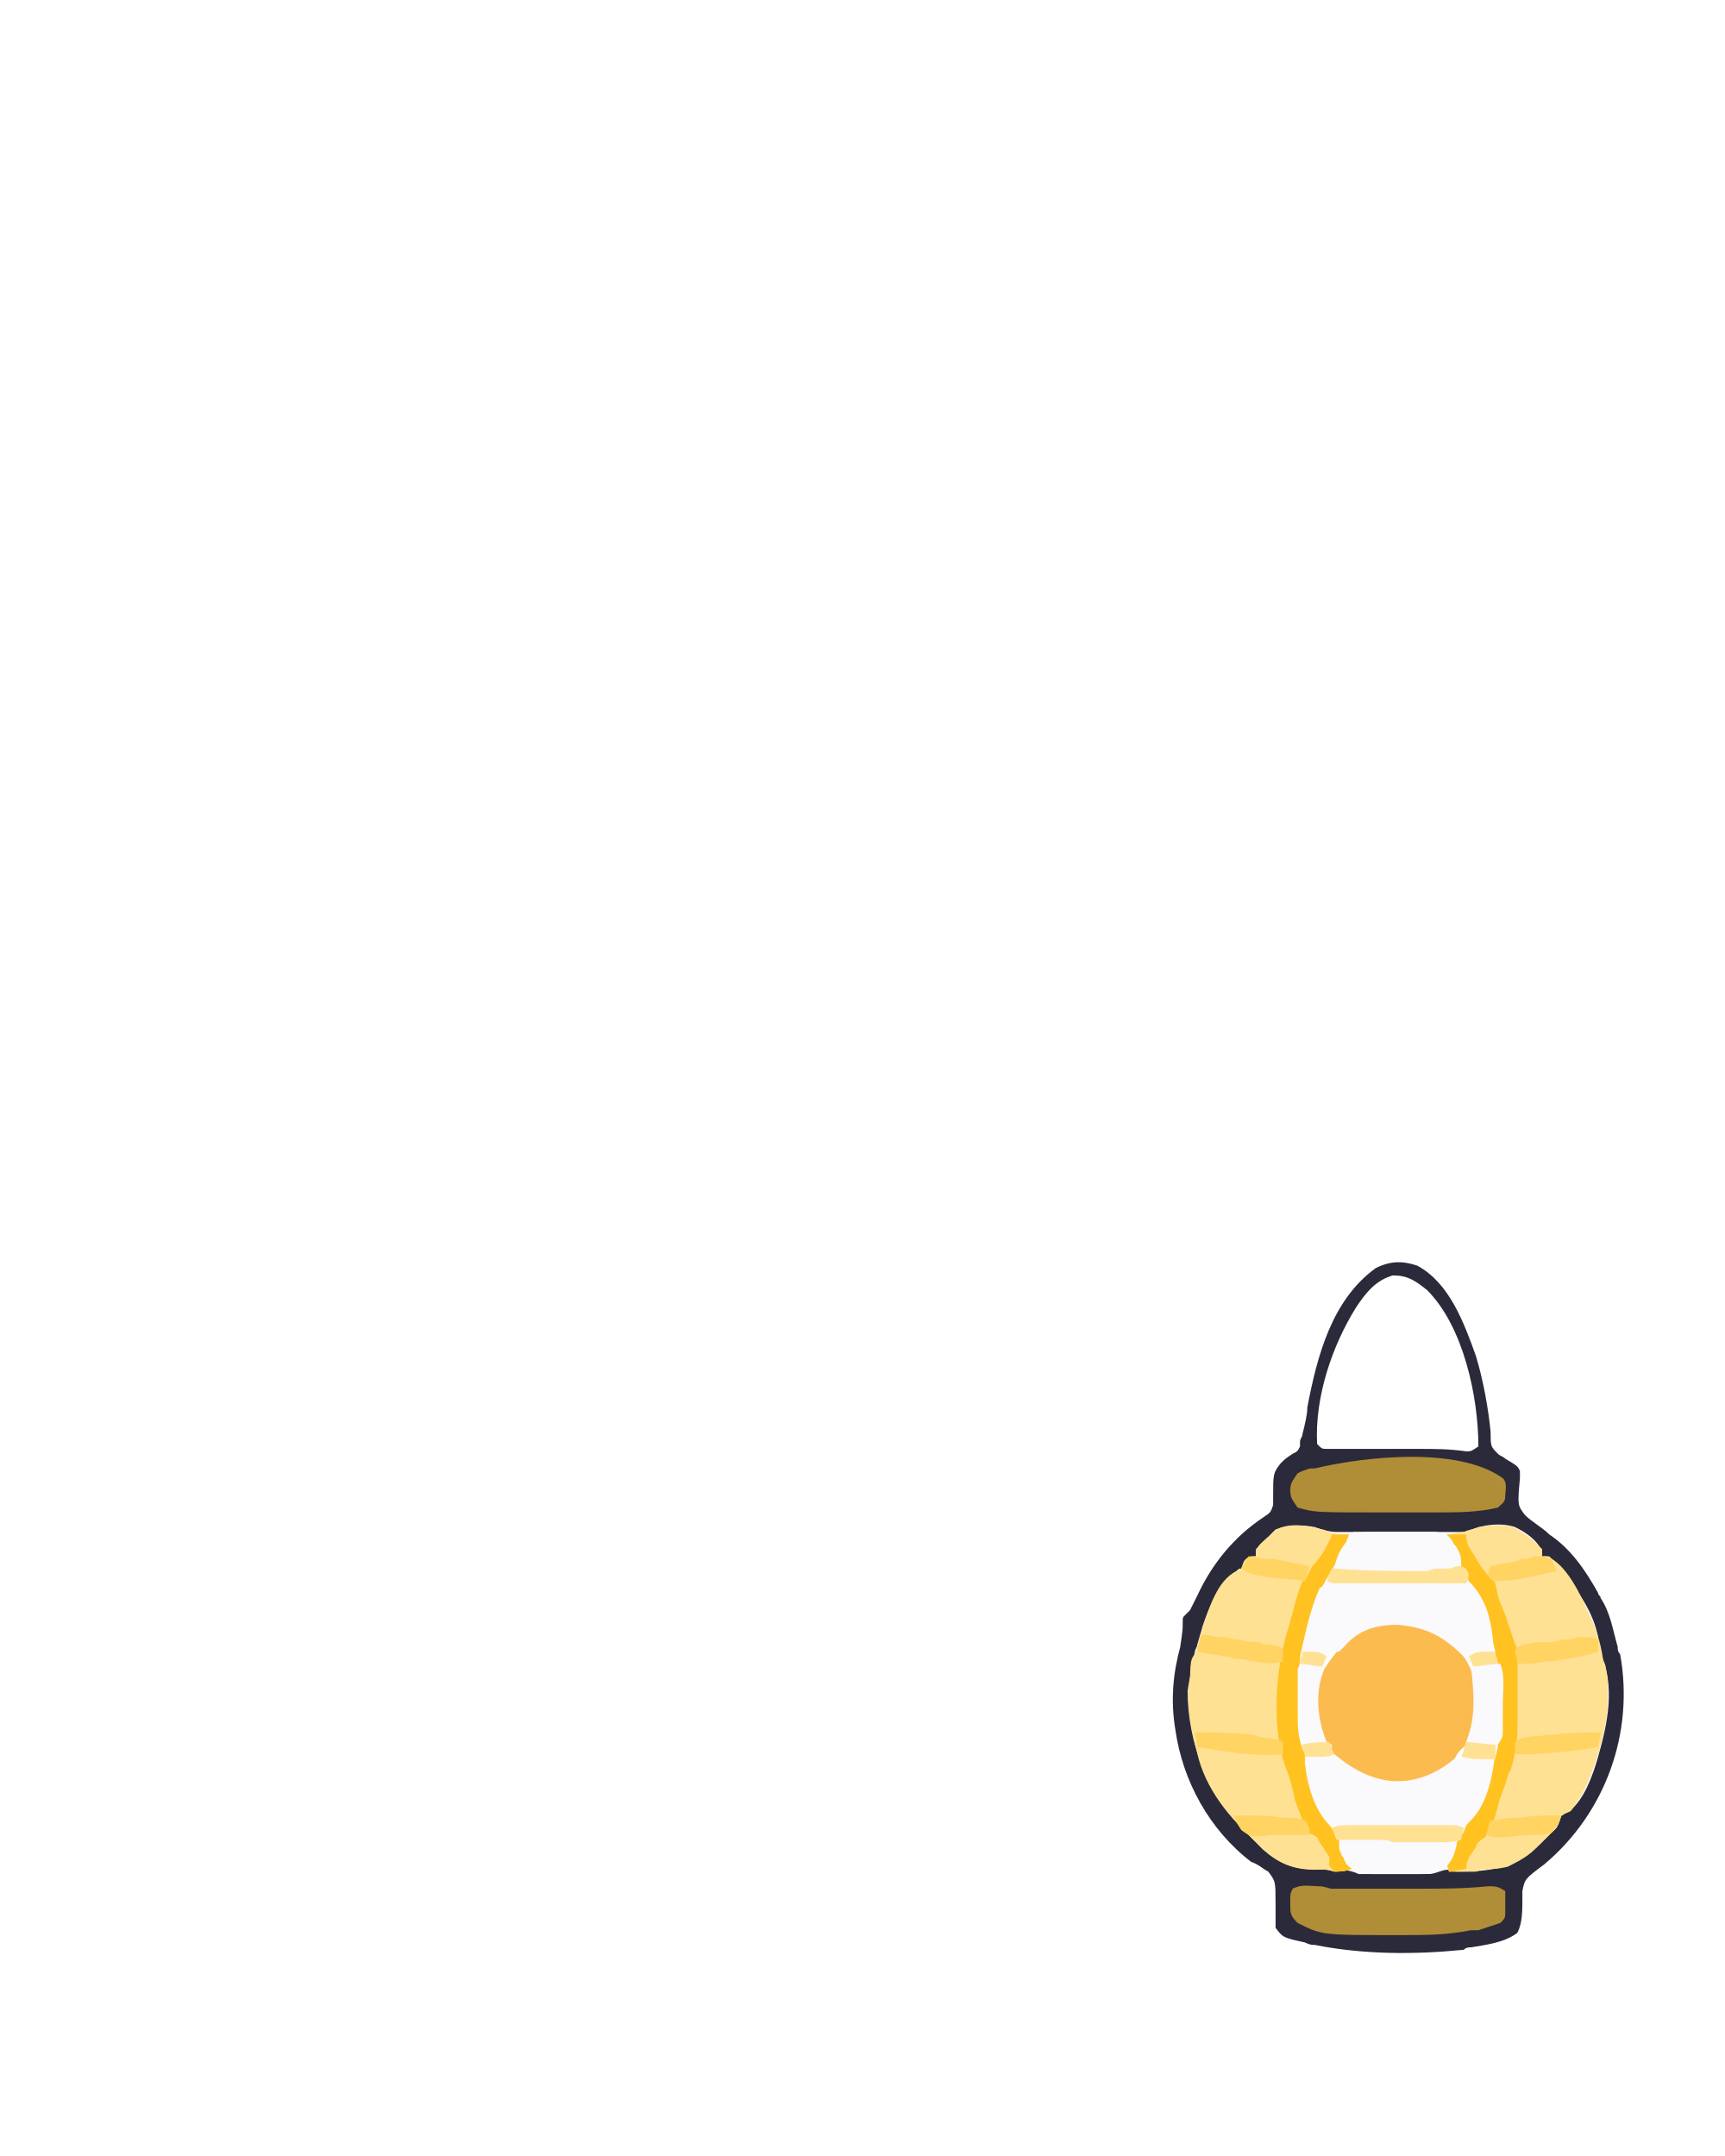
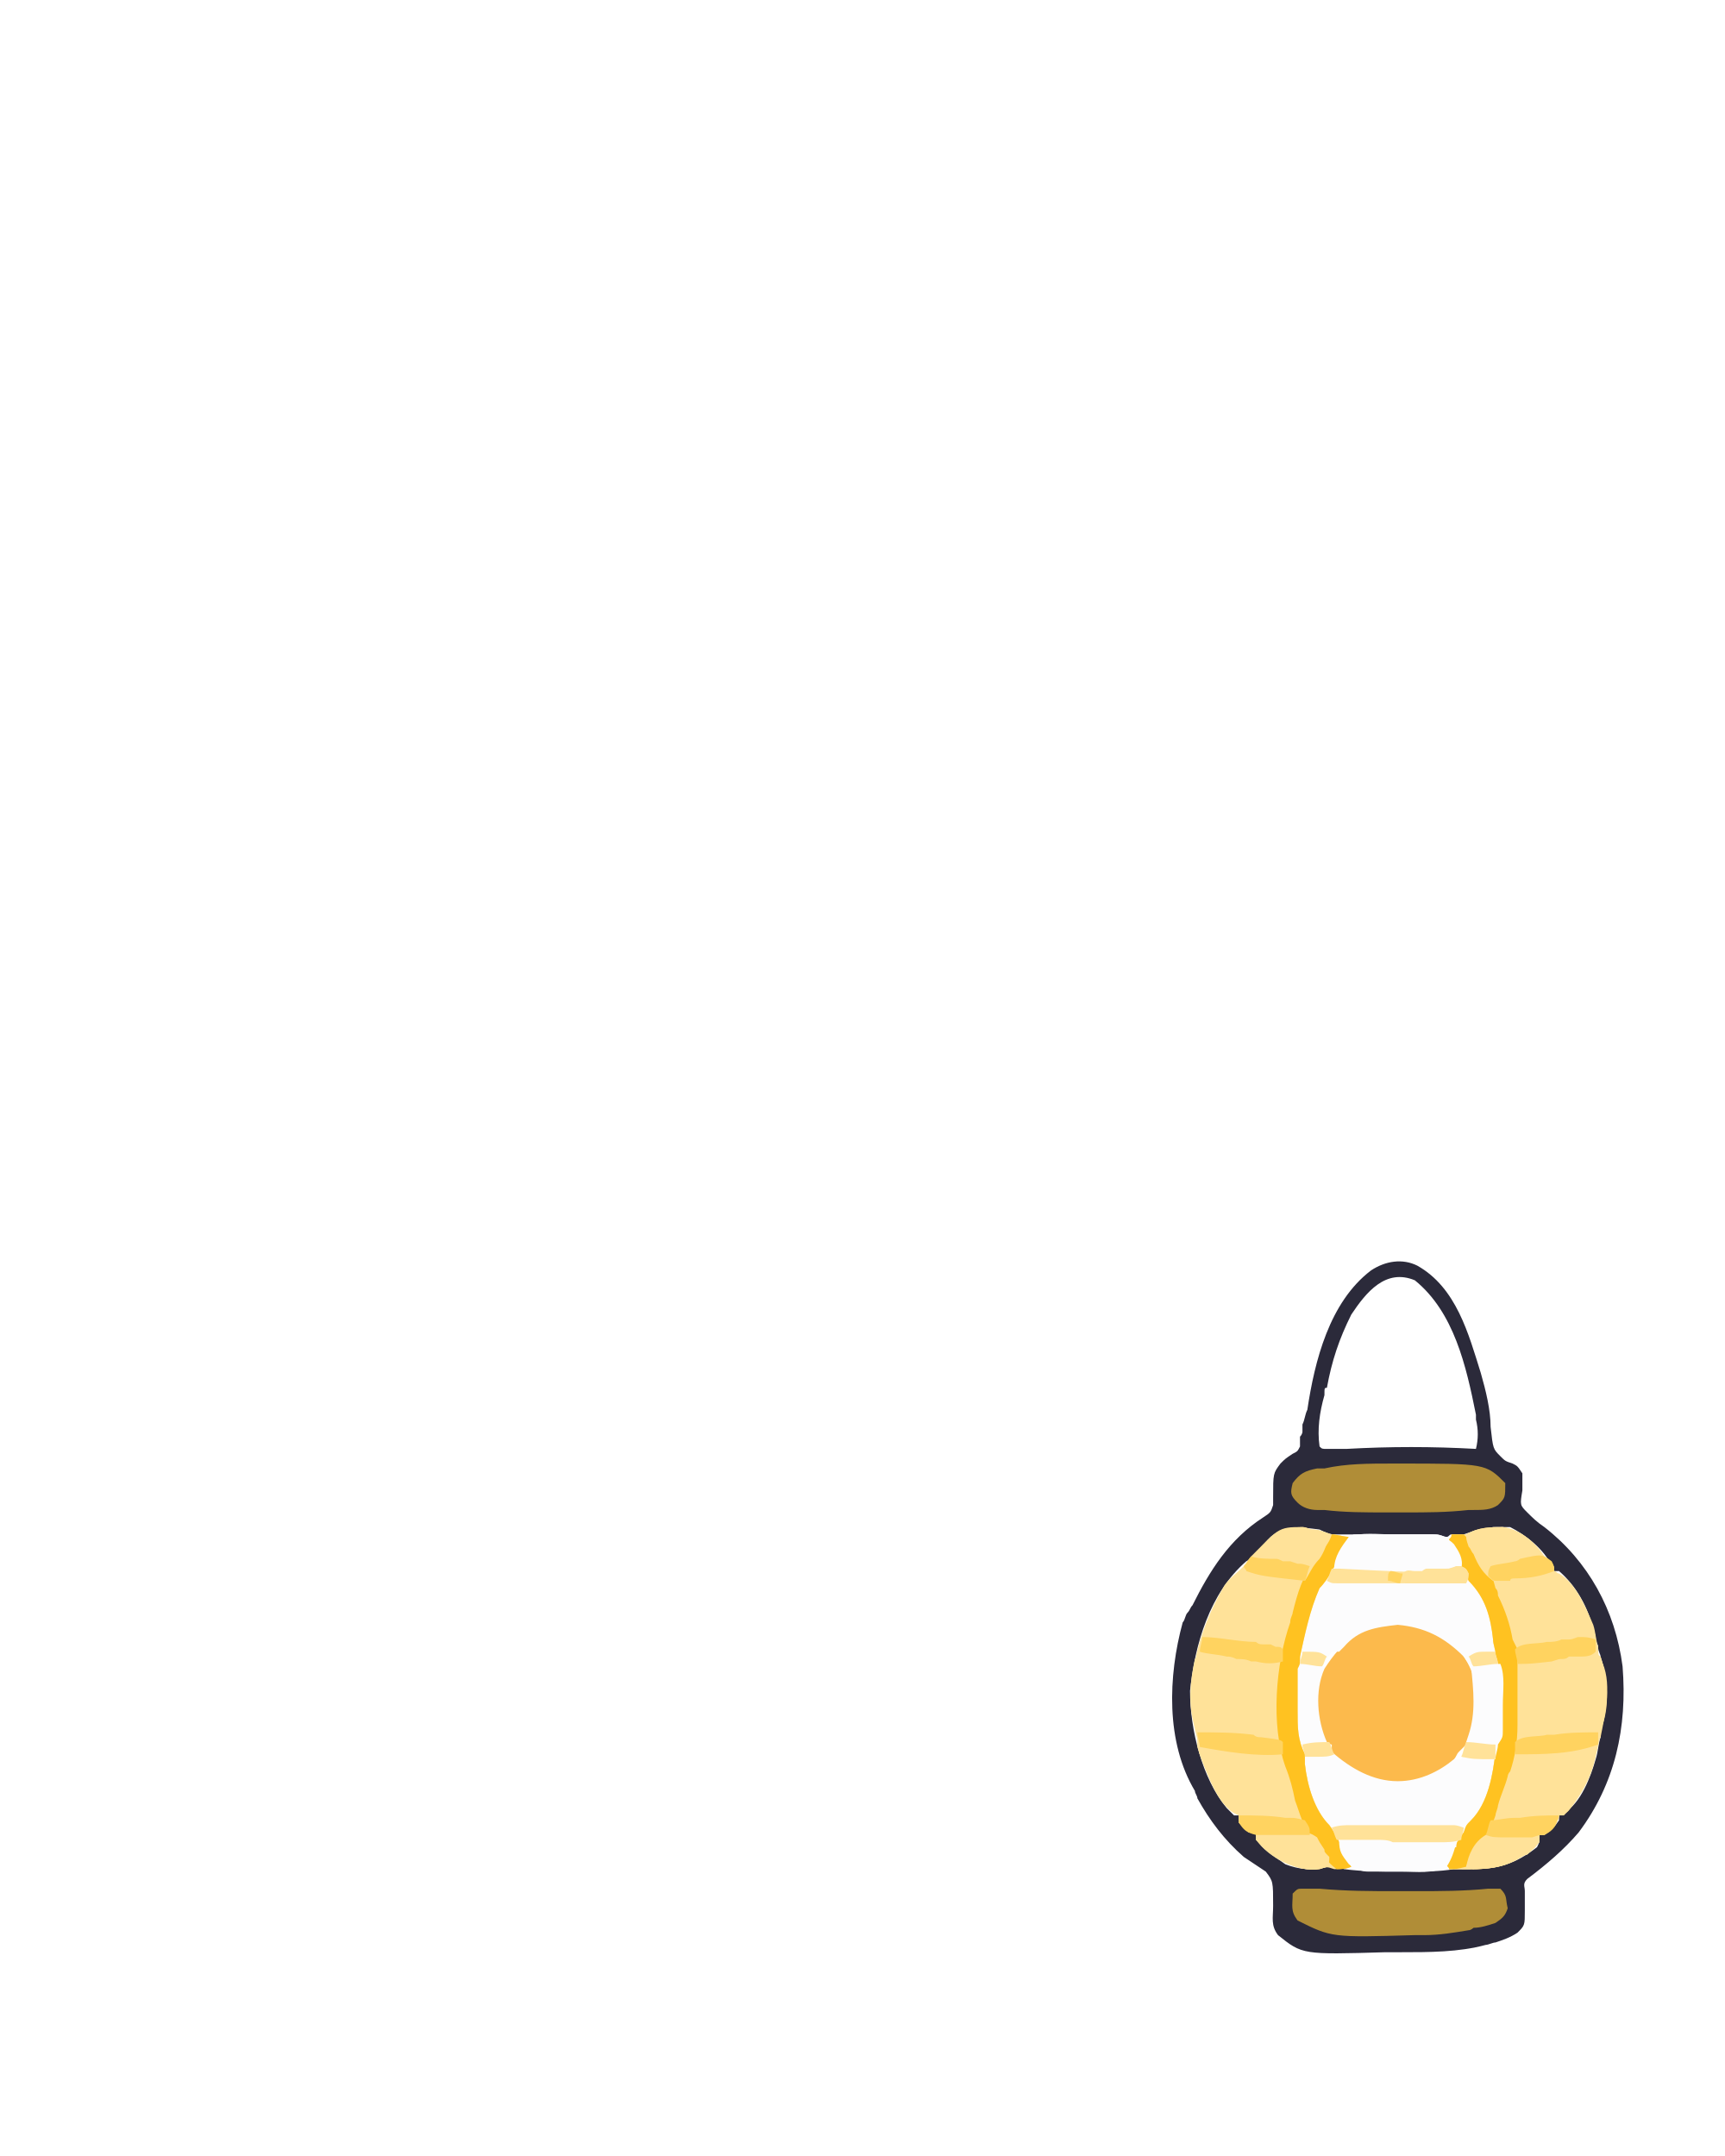
<svg xmlns="http://www.w3.org/2000/svg" viewBox="0 0 705.9 882.4">
-   <path fill="#faf9fb" d="M580 518c13 7 19 23 24 37 3 10 5 21 6 31 0 6 0 6 3 9 1 1 2 1 3 2 5 3 5 3 6 5v3c-1 11-1 11 2 15 3 3 7 5 10 8 9 6 15 15 20 24 0 1 1 1 1 2 4 6 5 13 7 20 0 1 0 2 1 3a91 91 0 0 1-31 86c-8 6-8 6-9 11v3c0 5 0 10-2 14-5 4-13 5-19 6-1 0-2 0-3 1-20 2-41 2-61-2-1 0-2 0-4-1-9-2-9-2-12-6v-10c0-9 0-9-3-13-2-1-4-3-7-4-17-13-28-33-31-54-2-12-1-23 2-34 1-7 1-7 1-10 0-2 0-2 1-3l2-2 3-6c6-13 15-24 27-32 3-2 3-2 4-5v-3c0-10 0-10 3-14 2-2 2-2 5-4 2-1 2-1 3-3v-2c0-1 1-2 1-3 1-4 2-8 2-11 4-21 10-44 28-57 6-3 11-3 17-1m-25 17c-10 16-17 37-16 56 2 2 2 2 4 2h38c6 0 12 0 19 1 2 0 2 0 5-2 0-20-6-49-21-64-5-4-8-6-14-6-7 2-11 7-15 13m-10 140c-1 2-3 5-4 7h3l3-6c-1 0-1-1-2-1m55 3c0 1-1 1-1 2l3 3c0-1 1-1 1-2zm-56 35v3l2-2c-1 0-1-1-2-1m55 0c-1 2-3 5-4 7h3l3-6c-1 0-1-1-2-1" />
-   <path fill="#2b2a3a" d="M580 518c13 7 19 23 24 37 3 10 5 21 6 31 0 6 0 6 3 9 1 1 2 1 3 2 5 3 5 3 6 5v3c-1 11-1 11 2 15 3 3 7 5 10 8 9 6 15 15 20 24 0 1 1 1 1 2 4 6 5 13 7 20 0 1 0 2 1 3a91 91 0 0 1-31 86c-8 6-8 6-9 11v3c0 5 0 10-2 14-5 4-13 5-19 6-1 0-2 0-3 1-20 2-41 2-61-2-1 0-2 0-4-1-9-2-9-2-12-6v-10c0-9 0-9-3-13-2-1-4-3-7-4-17-13-28-33-31-54-2-12-1-23 2-34 1-7 1-7 1-10 0-2 0-2 1-3l2-2 3-6c6-13 15-24 27-32 3-2 3-2 4-5v-3c0-10 0-10 3-14 2-2 2-2 5-4 2-1 2-1 3-3v-2c0-1 1-2 1-3 1-4 2-8 2-11 4-21 10-44 28-57 6-3 11-3 17-1m-25 17c-10 16-17 37-16 56 2 2 2 2 4 2h38c6 0 12 0 19 1 2 0 2 0 5-2 0-20-6-49-21-64-5-4-8-6-14-6-7 2-11 7-15 13m45 92h-53c-3 0-6-1-9-2-5-1-11-1-16 1l-6 6-2 2v3h-2c-3 1-3 2-4 5-1 0-1 0-2 1-3 2-5 4-6 7l-2 2c-4 7-6 14-8 21 0 1-1 2-1 3-5 19-2 39 7 56 5 9 12 16 19 23l2 2c8 7 14 8 25 8 5 0 10 0 14 2h27c3 0 3 0 6-1s4-1 7 0c13 0 23-1 33-10 1-2 3-3 4-5 1-1 2-1 3-2 2-2 2-3 3-6 1 0 1-1 2-1 7-4 11-16 13-23 4-14 7-29 1-42 0-2-1-4-1-7-2-10-8-19-15-27 0-1 0-1-1-2l-4-4h-3v-2c-2-5-7-8-11-10-6-2-14-1-20 2" />
-   <path fill="#ffe194" d="M531 625h4c3 0 6 1 9 2s5 1 8 1c-1 5-2 7-5 11-1 2-3 5-4 7-1 1-2 3-2 4-5 9-7 19-9 29 0 2 0 2-1 4v18c0 6 0 11 3 17v4c1 9 4 19 10 25q6 9 9 18c-3 1-5 1-7 1-3-1-5-1-8-1-10 0-16-3-23-10l-2-2-3-3-2-2c-14-15-22-35-22-56 1-7 3-15 5-22 0-1 1-2 1-4 3-8 6-19 14-23 1 0 1-1 2-1 0-1 1-1 1-2 1-2 1-2 3-3h2v-2c1-3 3-4 5-6 1 0 1-1 2-1 4-3 6-3 10-3m93 3c3 2 5 4 7 6v3h2c8 3 14 16 17 23 3 6 5 12 6 19 0 1 1 2 1 3 3 20-2 40-13 57-1 2-3 3-5 4-1 2-1 3-2 5l-5 5-2 2c-7 6-13 10-22 10h-2c-1 1-2 1-3 1h-10c-1-3-1-3 0-5 0-1 1-2 1-3l2-2c0-1 0-1 1-3 0-1 1-2 2-3 1-3 1-3 3-5 7-7 9-19 10-28 0-3 0-3 2-6v-17c0-6 0-11-2-17 0-2-1-4-1-6-1-9-3-17-10-24-1-3-1-3-3-5-1-4-2-7-4-10-2-2-2-2-2-4 2 0 5-1 7-1 2-1 4-1 6-2 8-1 13-2 19 3" />
-   <path fill="#fcbb4f" d="M572 664h2c7 1 12 2 17 6 1 1 2 1 3 2 6 6 10 13 10 22 0 7 0 16-5 21l-2 2c-1 1-1 2-2 3-6 5-14 9-23 9-10 0-19-5-27-12v-3c-1 0-1-1-2-1-4-9-5-21-1-30 7-11 16-19 30-19" />
-   <path fill="#faf9fb" d="M564 627h21c2 0 5 0 7 1 4 5 7 11 9 17 1 2 1 2 3 4 7 8 9 22 9 32-3 1-7 1-10 1l-4-4c-8-8-15-12-27-13-9 0-16 2-22 9l-2 2h-3l-4 6c-3 0-6-1-9-1 0-8 1-15 4-23 0 0 0-1 1-2 1-4 3-7 6-11 1-2 2-4 3-5s1-2 2-3c1-2 2-5 3-7s1-2 3-3z" />
-   <path fill="#ffe194" d="M545 628h7c0 5-2 7-5 11-1 2-3 5-4 7-1 1-1 3-3 4-4 9-6 19-8 28 0 3 0 3-1 5v17c0 7 0 12 3 18v4c1 9 4 19 10 25 4 5 7 12 9 18-3 1-5 1-7 1-3-1-6-1-8-1-10 0-16-3-23-10l-2-2-3-3-2-2c-10-10-19-24-19-39 8 0 16 0 24 1 1 1 2 1 3 1 3 0 5 1 8 1v-3c-1-31-1-31 4-45 0-2 1-3 1-4 2-8 4-15 9-21 6-8 6-8 7-11m47 0h8c0 1 1 2 1 2 1 1 1 2 2 3 0 1 1 2 1 3 2 3 3 4 5 6 3 4 3 7 4 11s3 7 4 11c0 1 1 2 1 3 2 6 2 6 3 8v37h2c3-1 7-1 10-2h3c7-1 13-1 19-1-1 11-5 23-12 32-1 1-3 1-4 2-1 2-1 3-2 5l-5 5-2 2c-7 6-13 10-22 10h-2c-1 1-2 1-3 1h-10c-1-3-1-3 0-5 0-1 1-2 1-3l2-2c0-1 0-2 1-3s1-2 2-3c1-3 1-3 3-5 7-7 9-19 10-28 0-3 0-3 2-6v-17c0-6 0-11-2-17 0-2-1-4-1-6-1-9-3-17-10-24-1-3-1-3-3-5-1-4-2-7-4-10-2-2-2-2-2-4" />
-   <path fill="#b08d37" d="M615 605c2 2 1 5 1 7 0 3-1 3-3 5-8 2-17 2-25 2h-22c-28 0-28 0-35-2-2-3-3-4-3-7s1-4 3-7c2-1 2-1 5-2h2c21-5 59-9 77 4m-75 167c2 0 4 1 5 1h35c10 0 19 0 29-1 3 0 4 0 7 2v8c0 3 0 3-2 5l-9 3h-3c-10 2-19 2-29 2h-2c-30 0-30 0-40-5-3-3-3-4-3-8s0-4 1-6c4-2 7-1 11-1" />
-   <path fill="#ffe194" d="M490 676c7 0 14 1 22 2 0 1 1 1 2 1h3c1 0 1 1 2 1 2 0 2 0 5 1 0 4 0 9 1 13v11c0 3 0 5-1 7-8 0-16 0-24-2h-3c-3 0-5-1-8-1-1-3-2-6-2-9v-7c0-14 0-14 3-17m165 1c2 4 3 8 3 13v2c0 5 0 11-2 16-3 3-9 2-12 3h-4c-6 1-12 1-19 1-1-7-1-14-1-21 0-1 0-2 1-3v-7c4-1 8-1 12-2 1 0 2 0 3-1 3 0 6 0 9-1h2c3-1 5-1 8 0" />
-   <path fill="#ffc221" d="M545 628h7c0 5-2 7-5 11-1 2-3 5-4 7-1 1-1 3-3 4-4 9-6 19-8 28 0 3 0 3-1 5v17c0 7 0 12 3 18v4c1 9 4 19 10 25 4 5 7 12 9 18-3 1-5 1-7 1-2-2-3-4-4-7-2-3-4-5-6-8-3-5-4-9-6-14-1-5-2-9-4-14-6-17-4-42 2-59 0-2 1-3 1-4 2-8 4-15 9-21 6-8 6-8 7-11m47 0h8c0 1 1 2 1 2 1 1 1 2 2 3 0 1 1 2 1 3 2 3 3 4 5 6 3 4 3 7 4 11s3 7 4 11c0 1 1 2 1 3 2 6 2 6 3 8v31c0 7-1 13-3 19-1 1-1 2-1 2-1 4-3 8-4 12 0 1-1 3-1 4q-3 9-9 15c-1 2-2 4-3 7-2 0-5 1-7 1-1-3-1-3 0-5 0-1 1-2 1-3l2-2c0-1 0-2 1-3s1-2 2-3c1-3 1-3 3-5 7-7 9-19 10-28 0-3 0-3 2-6v-17c0-6 0-11-2-17 0-2-1-4-1-6-1-9-3-17-10-24-1-3-1-3-3-5-1-4-2-7-4-10-2-2-2-2-2-4" />
-   <path fill="#faf9fb" d="M564 627h21c2 0 5 0 7 1 2 2 2 2 3 4 1 1 1 1 2 3s1 4 1 7c-5 1-10 1-16 2h-3c-11 0-22 0-33-2 1-5 2-7 5-11 0-1 1-2 1-3 4-1 8-1 12-1m-16 126h44c2 0 2 0 4 1 0 4-2 8-5 11-4 2-7 2-11 2h-18c-4 0-8-1-11-4l-1-2c0-1-1-1-1-2-1-2-1-2-1-6" />
-   <path fill="#ffe194" d="m627 630 4 4v3h2c1 0 1 1 2 1 1 3 1 3 2 5l-14 3c-1 0-2 1-3 1-4 0-6 1-9 0-3-3-6-7-8-11-1-1-1-2-2-3-1-3-1-3-1-6 10-3 18-4 27 3m-87-4c2 0 2 0 5 2-2 5-4 9-8 13l-3 6c-21-2-21-2-26-5l2-4c2-1 2-1 4-1v-2c1-3 3-4 5-6 1 0 1-1 2-2 5-4 13-3 19-1" />
-   <path fill="#faf9fb" d="M614 681c2 5 1 11 1 17v10c0 3 0 3-2 6 0 2-1 4-1 6-9 0-9 0-14-1 0-1 0-1 1-2 0-1 1-3 1-4l1-3c3-9 2-18 1-28 4-1 8-1 12-1" />
-   <path fill="#ffe194" d="M516 750h12c8 0 8 0 11 2 1 2 1 2 3 5l2 3c0 3 0 3-1 5-11 1-18-1-26-8-2-2-3-4-4-6 1-1 1-1 3-1m116 1c-3 7-9 10-15 13-4 1-7 1-11 1h-6c0-4 2-6 4-9 0-1 1-2 1-2 6-6 20-4 27-3m-79-4h41c2 0 2 0 5 1 0 2-1 3-1 5-3 1-6 1-9 1h-19c-2-1-4-1-7-1h-16c-1-2-1-3-2-5 3-1 5-1 8-1m45-106c2 1 2 1 3 3 0 2 0 2-1 4h-53c-2 0-2 0-4-1 1-2 1-3 2-5h2c12 1 25 1 37 1l3-1c7 0 7 0 9-1z" />
-   <path fill="#ffd463" d="M492 669c2 0 5 1 7 1h2c2 0 3 1 5 1s4 1 7 1c1 0 3 0 4 1h2c5 1 5 1 6 2v5c-4 1-7 1-11 0h-2c-2-1-5-1-7-1-1-1-3-1-4-1-4-1-7-1-11-2 1-6 1-6 2-7m-3 40c8 0 16 0 24 1l3 1c8 1 8 1 9 2v5c-12 1-23-1-35-3 0-2-1-4-1-6m165-38v5c-6 2-13 3-19 4h-3c-4 1-7 1-11 1 0-2-1-4-1-6 3-3 11-3 15-3 1 0 2 0 4-1h3c2 0 3-1 4-1 3 0 5 0 8 1m1 38c0 2-1 4-1 6-11 2-22 3-34 3v-5c3-3 9-2 13-3h3c7-1 13-1 19-1m-16 34c-1 3-2 5-4 7-3 1-5 1-8 1-5 0-9 1-13 1-3 0-3 0-6-1 1-2 1-4 2-6 3 0 6-1 9-1h3c6-1 11-1 17-1m-134 0c7 0 14 0 21 1h2c2 0 2 0 6 1 2 3 2 3 2 6h-15c-9 1-9 1-13-2-2-3-2-3-3-6m130-105c1 3 1 3 2 5-18 4-18 4-26 4l-2-2c0-2 0-2 1-4 3-1 6-1 10-2 1 0 2-1 2-1h3c1 0 2-1 3-1 2 0 4 0 7 1m-124-1c3 0 5 1 7 1h3l15 3c-1 2-1 4-2 6-21-2-21-2-26-5 2-4 2-4 3-5" />
-   <path fill="#ffe194" d="M600 713c4 0 8 1 12 1v6c-9 0-9 0-14-1 1-2 1-4 2-6m-56 0c1 2 1 3 2 5-2 1-4 1-7 1h-5c0-2-1-3-1-5 4-1 7-1 11-1m64-37h4c0 2 1 3 1 5-3 0-7 1-10 1-1-1-1-3-2-4 3-2 4-2 7-2m-75 0c7 0 7 0 10 2-1 1-1 3-2 4-3 0-6-1-9-1 0-2 1-3 1-5" />
+   <path fill="#fcfcfd" d="M580 518c16 9 21 28 26 44 2 7 4 15 4 22 1 9 1 9 4 12 2 2 2 2 5 3 2 1 2 1 4 4v7c-1 6-1 6 2 9 2 2 4 4 7 6 18 14 29 34 32 57 2 25-3 48-18 68-6 7-13 13-21 19-2 2-1 3-1 5v8c0 6 0 6-3 9-3 2-6 3-9 4-1 0-3 1-4 1-11 3-23 3-35 3h-6c-34 1-34 1-44-7-3-4-2-7-2-12 0-10 0-10-3-14l-9-6c-8-7-14-15-19-24 0-1-1-2-1-3-12-20-11-47-5-69 1-1 1-3 2-4s1-2 2-3c7-14 15-27 29-36 3-2 3-2 4-5v-3c0-10 0-10 3-14 2-2 2-2 5-4 2-1 2-1 3-3v-4c1-1 1-2 1-2v-3c1-2 1-4 2-6 3-20 9-44 26-57 6-4 13-5 19-2m-27 20c-5 10-8 19-10 30-1 0-1 0-1 3-2 7-3 14-2 21 1 1 1 1 3 1h8c18-1 35-1 53 0q1.5-6 0-12v-2c-4-20-9-42-25-55-12-5-20 5-26 14m-8 137c-1 2-3 5-4 7h3l3-6c-1 0-1-1-2-1m55 3c0 1-1 1-1 2l3 3c0-1 1-1 1-2zm-56 35v3l2-2c-1 0-1-1-2-1m55 0c-1 2-3 5-4 7h3l3-6c-1 0-1-1-2-1" />
+   <path fill="#2b2a3a" d="M580 518c16 9 21 28 26 44 2 7 4 15 4 22 1 9 1 9 4 12 2 2 2 2 5 3 2 1 2 1 4 4v7c-1 6-1 6 2 9 2 2 4 4 7 6 18 14 29 34 32 57 2 25-3 48-18 68-6 7-13 13-21 19-2 2-1 3-1 5v8c0 6 0 6-3 9-3 2-6 3-9 4-1 0-3 1-4 1-11 3-23 3-35 3h-6c-34 1-34 1-44-7-3-4-2-7-2-12 0-10 0-10-3-14l-9-6c-8-7-14-15-19-24 0-1-1-2-1-3-12-20-11-47-5-69 1-1 1-3 2-4s1-2 2-3c7-14 15-27 29-36 3-2 3-2 4-5v-3c0-10 0-10 3-14 2-2 2-2 5-4 2-1 2-1 3-3v-4c1-1 1-2 1-2v-3c1-2 1-4 2-6 3-20 9-44 26-57 6-4 13-5 19-2m-27 20c-5 10-8 19-10 30-1 0-1 0-1 3-2 7-3 14-2 21 1 1 1 1 3 1h8c18-1 35-1 53 0q1.5-6 0-12v-2c-4-20-9-42-25-55-12-5-20 5-26 14m-33 91c-2 2-3 3-4 5-2 2-4 4-6 5-15 13-21 34-23 53 0 16 5 36 15 48l3 3h2v2c1 2 2 3 4 5h3v2c2 5 8 8 12 11 5 2 12 3 17 1 3 0 5 0 7 1 8 1 15 1 22 1h4c7 0 13 0 19-1h6c12 0 19-2 28-9 1-2 1-2 1-5 1 0 2 0 2-1 3-1 4-2 6-5v-2c1 0 1 0 2-1 7-4 11-15 13-22 1-3 1-6 2-9 0-3 0-3 1-6 2-9 2-18-1-27 0-1-1-2-1-4 0-1-1-2-1-3s0-2-1-4c-2-9-7-18-14-24h-2c0-1 0-1-1-2-3-7-11-13-17-16h-7l-4 1c-3 0-5 1-8 2h-5c-1 0-1 1-2 1s-3-1-4-1h-42c-2 0-4-1-6-2-8-1-14-2-20 3" />
+   <path fill="#ffe299" d="M533 625c1 0 3 1 4 1 3 0 5 1 8 2 2 0 5 1 7 1l-6 12c0 1-1 1-1 2-2 2-3 5-5 8-4 8-6 18-8 28 0 2 0 2-1 4v18c0 6 0 11 3 17v4c1 9 4 19 10 25 3 4 5 9 7 13 1 1 1 3 2 4-3 1-4 1-7 1-3-1-3-1-6 0-7 1-13-2-19-6-3-2-5-4-7-6v-3h-2c-2-1-3-2-5-4v-3l-2-1c-2-1-3-3-5-5 0-1-1-2-1-2-4-7-7-13-9-20v-3c-6-22 0-44 11-63 2-3 5-5 8-8 1-1 2-3 3-4 7-7 11-12 21-12m82 0c7 1 13 6 17 12 1 1 2 1 2 2 2 2 2 2 2 4 1 0 1 1 2 1 7 4 11 14 14 21 1 3 1 6 2 9 0 3 0 3 1 5 5 9 2 22 0 32-1 2-1 5-2 7-1 5-3 9-5 13 0 1-1 2-1 2-2 4-4 7-7 10h-2c0 1 0 2-1 2-1 3-2 4-5 6h-2v2c-1 3-3 4-5 6-1 0-2 1-3 1-8 6-19 5-29 5 0-1-1-1-1-2 1-2 1-2 2-5 1-1 1-2 2-2 0-1 1-2 1-3 1-1 1-2 2-3 1-3 1-3 3-5 7-7 9-19 10-28 0-3 0-3 2-6v-17c0-6 0-11-2-17 0-2-1-4-1-6-1-9-3-18-10-24-1-3-1-3-3-6-1-2-2-5-4-7-1-2-1-2-1-4 1-1 1-1 1-2h3c3 0 3 0 5-1 4-2 9-2 13-2" />
+   <path fill="#fcba4c" d="M572 664h2c7 1 12 2 17 6 1 1 2 1 3 2 6 6 10 13 10 22 0 7 0 16-5 21l-2 2c-1 1-1 2-2 3-6 5-14 9-23 9-10 0-19-5-27-12v-3c-1 0-1-1-2-1-4-9-5-21-1-30 7-11 16-19 30-19" />
+   <path fill="#fcfcfd" d="M570 628h15c3 0 5 0 8 2 4 5 6 9 8 15 1 2 1 2 3 4 7 8 9 22 9 32-3 1-7 1-10 1-2-1-2-1-4-4-8-8-16-12-27-13-9 1-16 2-22 9l-2 2h-3l-4 6c-3 0-6-1-9-1 0-8 1-15 4-22 0-1 0-2 1-3 1-4 3-7 6-11 1-2 2-4 3-5l3-6c0-1 1-2 1-3 2-2 2-2 4-3z" />
+   <path fill="#ffe299" d="M545 628c2 0 5 1 7 1l-6 12c0 1-1 1-1 2-1 2-3 5-5 7-4 9-6 19-8 28 0 3 0 3-1 5v17c0 7 0 12 3 18v4c1 9 4 19 10 25 3 4 5 9 7 13 1 1 1 3 2 4-3 1-4 1-7 0-3 0-3 0-6 1-7 1-13-2-19-6-3-2-5-4-7-6v-3h-2c-2-1-3-2-5-4v-3l-2-1c-7-4-11-16-14-24-1-3-1-6-1-9 8 0 15 1 23 1 1 1 2 1 3 1 3 0 5 1 8 1v-3c-1-31-1-31 4-45 0-2 1-3 1-4 2-8 4-15 9-21 6-8 6-8 7-11m49 0h5c2 2 2 2 3 4 2 3 3 5 5 7 3 4 4 7 5 11 1 1 1 2 1 3q4.5 9 6 18l2 4v37h2c3-1 7-1 10-2h3c6-1 12-1 18-1 0 12-4 22-12 32-1 1-1 1-4 2 0 1-1 2-1 2-1 3-2 4-5 6h-2v2c-1 3-3 4-5 6-1 0-2 1-3 1-8 6-19 5-29 5 0-1-1-1-1-2 1-2 1-2 2-5 1-1 1-2 2-2 0-1 0-2 1-3s1-2 2-3c1-3 1-3 3-5 7-7 9-19 10-28 0-3 0-3 2-6v-17c0-6 0-11-2-17 0-2-1-4-1-6-1-9-3-17-10-24-1-3-1-3-3-5-1-3-2-6-4-8-1-2-1-2-1-4 1-1 1-1 1-2" />
+   <path fill="#b08d37" d="M570 599h2c36 0 36 0 44 8 0 6 0 6-3 9-3 2-6 2-10 2h-2c-9 1-17 1-26 1h-8c-8 0-17 0-25-1h-3c-3 0-6-1-8-3-3-3-3-4-2-8 3-4 5-5 10-6h3c9-2 18-2 28-2m-37 174h7c11 1 21 1 31 1h9c9 0 19 0 29-1h5c3 3 2 4 3 8-1 3-2 4-5 6-3 1-6 2-9 2 0 0-1 1-2 1-6 1-12 2-18 2h-4c-34 1-34 1-48-6-3-4-2-6-2-11 2-2 2-2 4-2" />
+   <path fill="#ffe299" d="M491 676c11 1 22 3 33 5 0 4 0 9 1 13v11c0 3 0 5-1 7-8 0-15 0-23-1-1 0-2-1-3-1h-6c-2-1-2-1-3-3-3-9-2-19 0-28 1-1 1-2 2-3m164 2c3 9 4 21 0 30-3 2-9 2-12 3h-3c-6 1-13 1-19 1-1-7-1-14-1-21 0-1 0-2 1-3v-7c4-1 8-1 12-2 1 0 2 0 3-1h6c2-1 4-1 5-1 4-1 5-1 8 1" />
+   <path fill="#ffc221" d="M545 628c2 0 5 1 7 1l-6 12c0 1-1 1-1 2-1 2-3 5-5 7-4 9-6 19-8 28 0 3 0 3-1 5v17c0 7 0 12 3 18v4c1 9 4 19 10 25 3 4 5 9 7 13 1 1 1 3 2 4-2 1-4 1-6 1-4-3-5-5-7-9-1-2-1-2-2-3-5-5-6-11-8-16-1-5-2-9-4-14-6-17-4-42 2-59 0-2 1-3 1-4 2-8 4-15 9-21 6-8 6-8 7-11m49 0h5c2 2 2 2 3 4 2 3 3 5 5 7 3 4 4 7 5 11 1 1 1 2 1 3q4.5 9 6 18l2 4v31c0 7-1 13-3 19-1 1-1 2-1 2-1 4-3 8-4 12 0 1-1 3-1 4q-3 9-9 15l-2 4c0 1-1 1-1 2-4 1-4 1-7 1 0-1-1-1-1-2 1-2 1-2 2-5 1-1 1-2 2-2 0-1 0-2 1-3s1-2 2-3c1-3 1-3 3-5 7-7 9-19 10-28 0-3 0-3 2-6v-17c0-6 0-11-2-17 0-2-1-4-1-6-1-9-3-17-10-24-1-3-1-3-3-5-1-3-2-6-4-8-1-2-1-2-1-4 1-1 1-1 1-2" />
+   <path fill="#fcfcfd" d="M570 628h15c4 0 7 1 10 4 2 3 4 6 3 10-5 2-11 1-17 2h-3c-11 0-22 0-32-2 0-5 3-9 6-13 5-2 12-1 18-1m-22 125h44c2 0 2 0 4 1-1 4-2 7-4 10-6 3-12 2-18 2h-14c-3 0-5-1-8-3-3-4-4-5-4-10" />
+   <path fill="#ffe299" d="M615 625c7 1 13 6 17 12 1 1 2 1 2 2 2 2 2 2 2 4-8 3-17 5-25 4-4-3-6-6-8-11-1-1-1-2-2-3-1-3-1-3-1-5 5-3 10-3 15-3m-82 0c2 0 3 1 4 1 3 0 5 1 7 2-1 4-2 7-4 10-3 3-4 6-6 9-18-2-18-2-24-4 0-1-1-1-1-2 14-16 14-16 24-16" />
+   <path fill="#fcfcfd" d="M614 681c2 5 1 11 1 17v10c0 3 0 3-2 6 0 2-1 4-1 6-9 0-9 0-14-1 0-1 0-1 1-2 0-1 1-3 1-4l1-3c3-9 2-18 1-28 4-1 8-1 12-1" />
+   <path fill="#ffe299" d="M553 747h41c2 0 2 0 5 1 0 2-1 3-1 5-3 1-6 1-9 1h-19c-2-1-4-1-7-1h-16c-1-2-1-3-2-5 3-1 5-1 8-1m-39 3h14c8 0 8 0 11 2 1 2 1 2 3 5 0 1 0 1 2 3 0 2 0 2-1 4-6 2-12 1-18-2-4-2-8-5-11-9zm84-109c2 1 2 1 3 3 0 2 0 2-1 4h-53c-2 0-2 0-4-1 1-2 1-3 2-5h3c39 2 39 2 48-1zm29 109h2c0 1 1 3 1 4-8 8-15 11-27 11-1 0-2-1-3-1 1-5 3-10 8-13 6-1 13-1 19-1" />
+   <path fill="#ffd360" d="M492 670c7 0 15 2 22 2 1 1 2 1 3 1h3l2 1c2 0 2 0 3 1v5c-4 1-7 1-11 0h-2c-2-1-4-1-6-1-2-1-3-1-4-1-4-1-8-1-11-2 0-2 1-4 1-6m-2 39c8 0 15 0 23 1 1 1 2 1 3 1 8 1 8 1 9 2v5c-11 1-23-1-34-3 0-2-1-4-1-6m164 0v5c-11 4-22 4-34 4v-5c3-3 10-2 13-3h3c6-1 12-1 18-1m-1-38v5c-2 2-4 2-7 2h-4c-1 1-2 1-3 1s-1 0-4 1c-9 1-9 1-14 1 0-2-1-4-1-6 3-3 9-2 13-3 2 0 4 0 6-1h3c2 0 3-1 4-1 3 0 4 0 7 1m-15 72c-1 4-2 6-6 8-2 0-2 0-5 1h-9c-7 0-7 0-10-1 1-2 1-4 2-6 3 0 6-1 10-1h2c6-1 11-1 16-1m-131 0c6 0 13 0 19 1h2c2 0 2 0 6 1 2 3 2 3 2 6h-22c-4-1-5-2-7-5zm128-104c1 2 1 2 1 4-5 2-10 3-16 3-1 0-2 0-2 1h-5c-2 0-2 0-4-2 0-2 0-2 1-4 3-1 6-1 10-2 1 0 2-1 2-1 9-2 9-2 13 1m-123-2c3 1 7 1 10 1 1 0 1 0 3 1h3l3 1c2 0 2 0 5 1-1 2-1 4-2 6-18-2-18-2-24-4 0-1-1-1-1-2 1-1 2-3 3-4" />
+   <path fill="#ffe299" d="M598 641c2 1 2 1 3 3 0 1-1 3-1 4h-25c0-1-1-3-1-4 2-2 3-1 5-1h3s1-1 2-1h8c2 0 2 0 4-1zm2 72c4 0 8 1 12 1v6c-9 0-9 0-14-1 1-2 1-4 2-6m-56 0c1 2 1 3 2 5-2 1-4 1-7 1h-5c0-2-1-3-1-5 4-1 7-1 11-1m64-37h4c0 2 1 3 1 5-3 0-7 1-10 1-1-1-1-3-2-4 3-2 4-2 7-2m-75 0c7 0 7 0 10 2-1 1-1 3-2 4-3 0-6-1-9-1 0-2 1-3 1-5" />
+   <path fill="#ffd360" d="M569 643c2 0 3 1 5 1 0 1-1 3-1 4-2 0-3-1-5-1 0-3 0-3 1-4" />
</svg>
